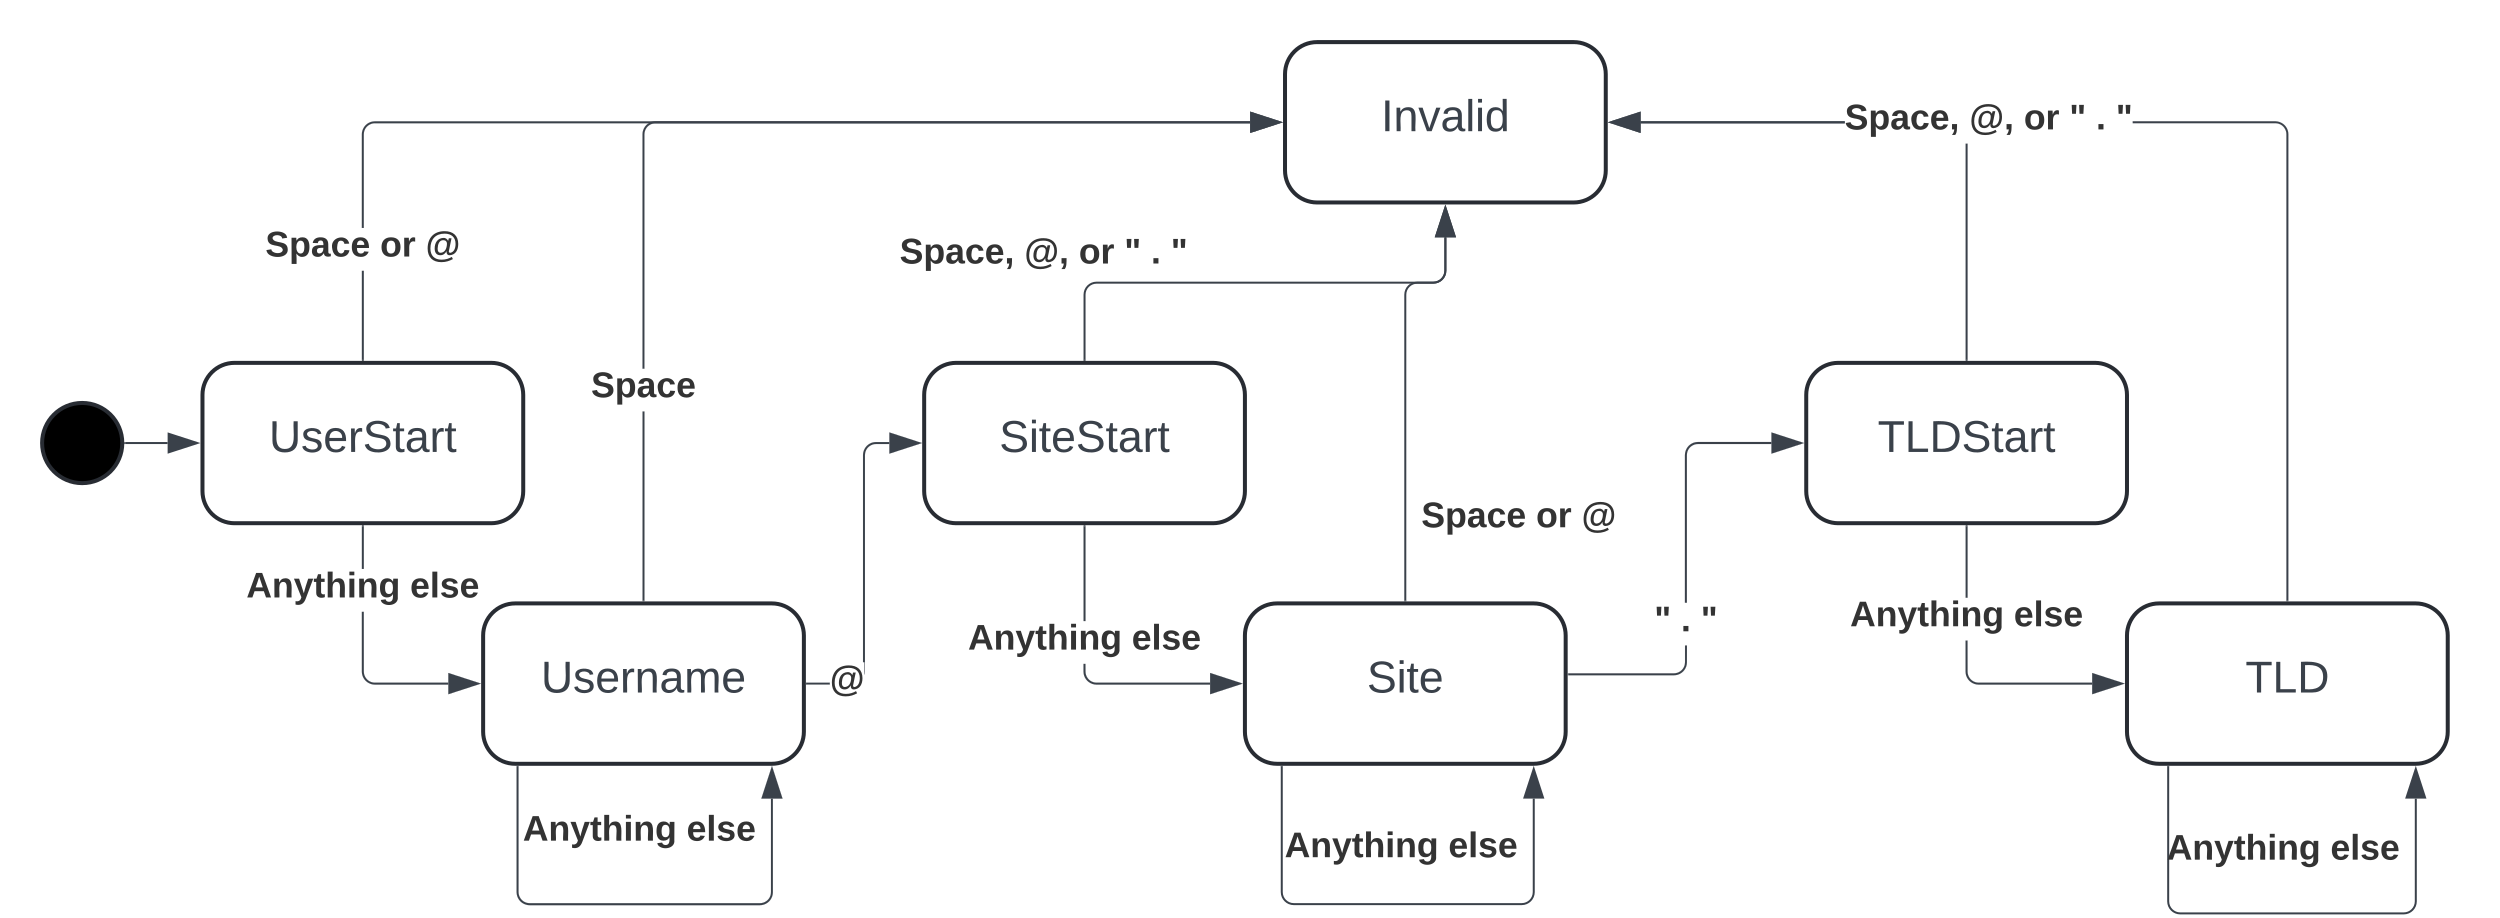
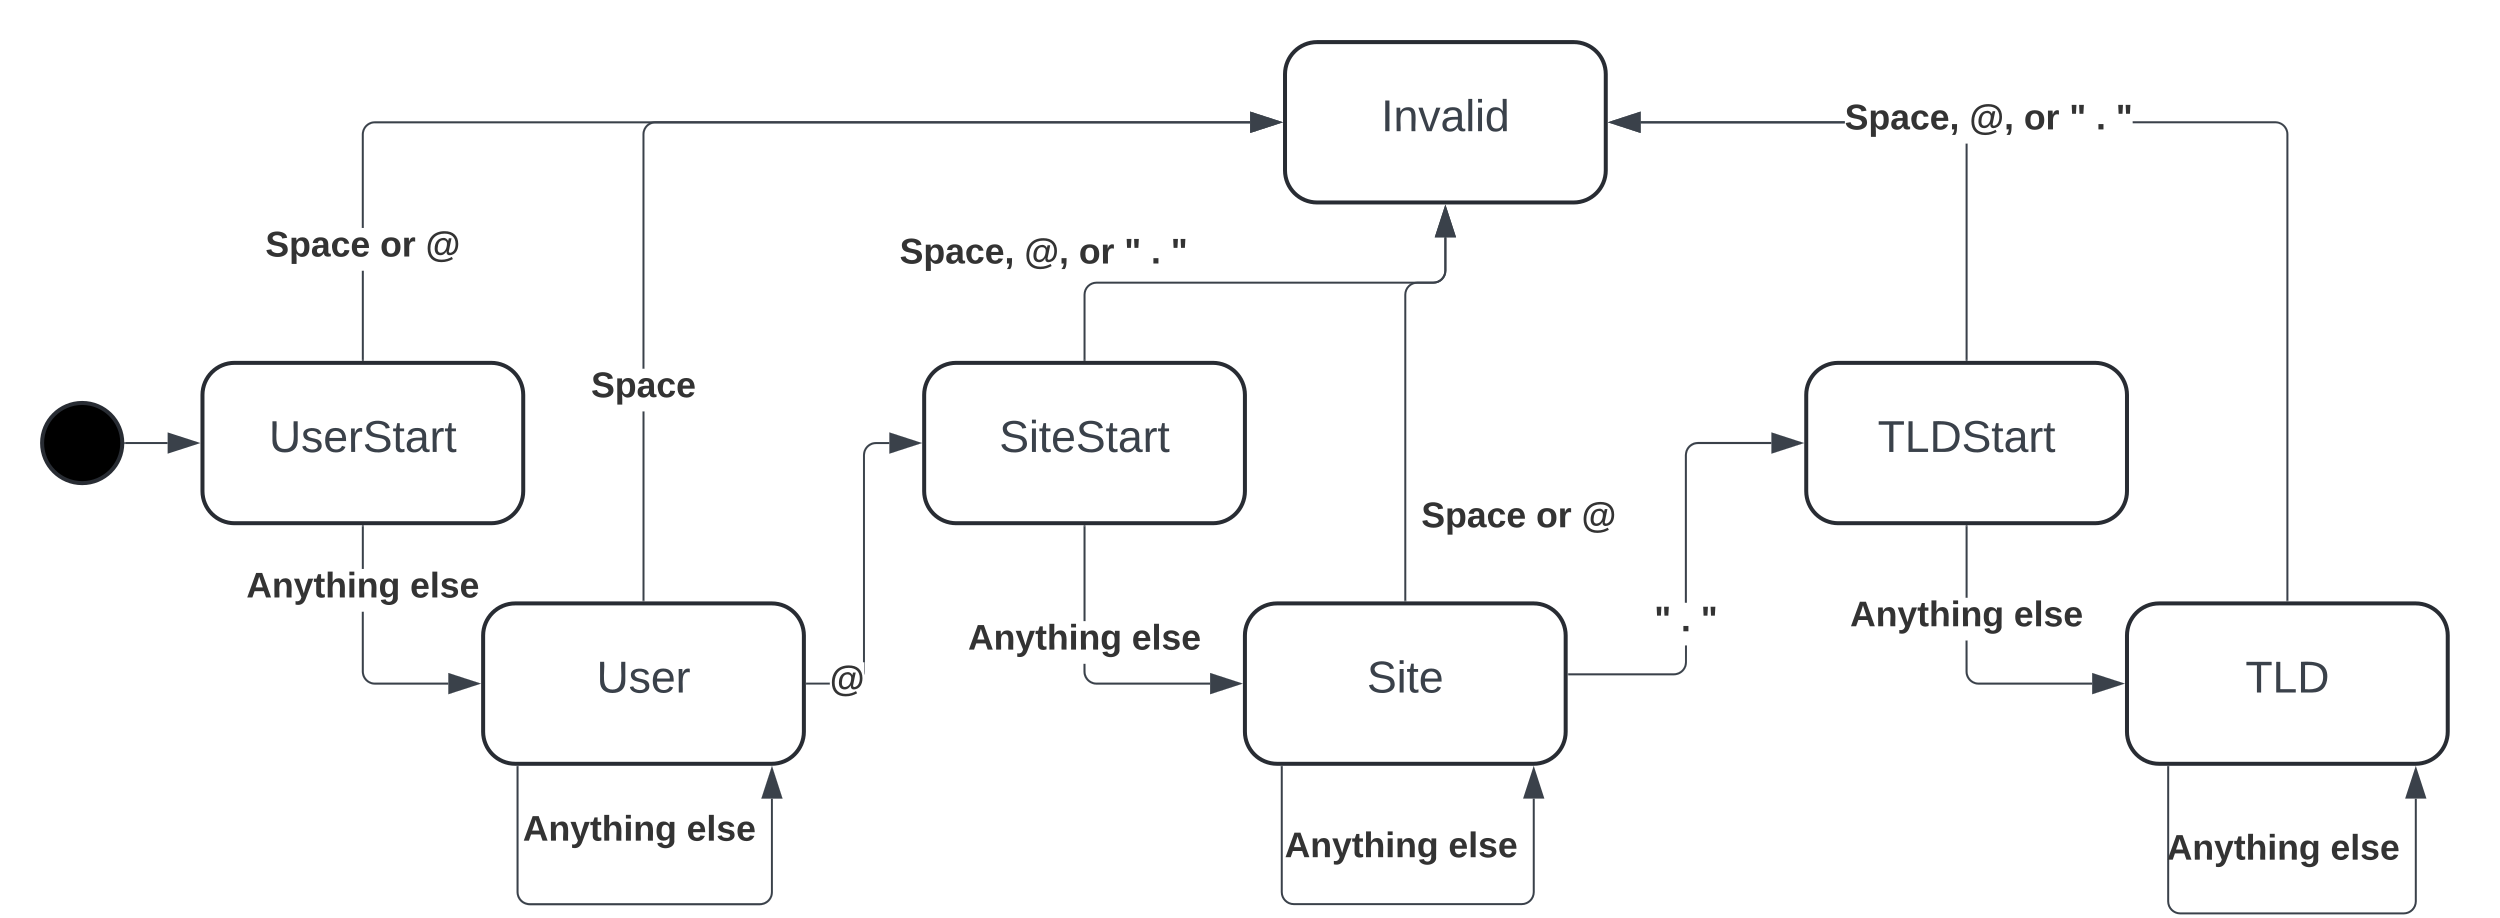
<svg xmlns="http://www.w3.org/2000/svg" xmlns:ns1="lucid" xmlns:xlink="http://www.w3.org/1999/xlink" width="1247.07" height="457.64">
  <g transform="translate(121 -299)" ns1:page-tab-id="vTy1JPFnXTtO">
    <path d="M-500 0h2000v1000H-500z" fill="#fff" />
    <path d="M-60 520c0 11.05-8.95 20-20 20s-20-8.95-20-20 8.95-20 20-20 20 8.95 20 20z" stroke="#282c33" stroke-width="2" />
    <path d="M-58.5 520h21.12" stroke="#3a414a" fill="none" />
    <path d="M-58.5 520.48h-.55l.05-.44-.02-.5h.53z" stroke="#3a414a" stroke-width=".05" fill="#3a414a" />
    <path d="M-22.62 520l-14.26 4.63v-9.26z" stroke="#3a414a" fill="#3a414a" />
    <path d="M136 600c-8.84 0-16 7.16-16 16v48c0 8.84 7.16 16 16 16h128c8.84 0 16-7.16 16-16v-48c0-8.84-7.16-16-16-16z" stroke="#282c33" stroke-width="2" fill="#fff" />
-     <use xlink:href="#a" transform="matrix(1,0,0,1,128,608) translate(20.85802 36.44444)" />
+     <use xlink:href="#a" transform="matrix(1,0,0,1,128,608) translate(48.60494 36.44444)" />
    <path d="M137.66 743.98l.07.88.2.85.34.8.45.75.56.66.66.57.74.45.8.33.84.2.9.07h114.83l.88-.06.84-.2.8-.34.74-.45.67-.56.56-.65.46-.74.32-.8.2-.84.07-.88v-46.6h.94v46.64l-.08 1-.23.98-.4.94-.52.87-.66.78-.77.66-.87.53-.93.4-1 .23-1 .08h-114.9l-1-.08-.98-.24-.95-.4-.87-.52-.77-.66-.65-.77-.53-.86-.4-.94-.23-1-.1-.98V681.5h.96z" stroke="#3a414a" stroke-width=".05" fill="#3a414a" />
    <path d="M137.66 681.5h-.95v-.5h.96z" fill="#3a414a" />
    <path stroke="#3a414a" stroke-width=".05" fill="#3a414a" />
    <path d="M268.7 696.88h-9.27l4.63-14.26z" fill="#3a414a" />
    <path d="M269.35 697.36h-10.57l5.3-16.28zm-9.27-.95h7.97l-4-12.25z" stroke="#3a414a" stroke-width=".05" fill="#3a414a" />
    <use xlink:href="#b" transform="matrix(1,0,0,1,139.8183,704.1325) translate(0 14.22222)" />
    <use xlink:href="#c" transform="matrix(1,0,0,1,139.8183,704.1325) translate(81.67901 14.22222)" />
    <path d="M292.92 640.48H281.5v-.96h11.42zm29.7-120h-6.6l-.88.06-.85.2-.8.34-.75.45-.66.56-.57.65-.45.74-.33.8-.2.84-.07.88v108l-.08 1-.14.58v-6.27h-.74V525.98l.08-1 .24-.98.4-.94.52-.87.66-.78.77-.66.86-.53.94-.4 1-.23.98-.08h6.64z" stroke="#3a414a" stroke-width=".05" fill="#3a414a" />
    <path d="M281.5 640.48h-.5v-.96h.5z" fill="#3a414a" />
    <path stroke="#3a414a" stroke-width=".05" fill="#3a414a" />
    <path d="M337.38 520l-14.26 4.63v-9.26z" fill="#3a414a" />
    <path d="M338.92 520l-16.28 5.3v-10.6zm-15.33 3.98l12.25-3.98-12.26-3.98z" stroke="#3a414a" stroke-width=".05" fill="#3a414a" />
    <use xlink:href="#d" transform="matrix(1,0,0,1,292.9234,629.3333) translate(0 14.22222)" />
    <path d="M200.47 598.5h-.94v-94.26h.94zm302.15-238.02h-296.6l-.88.06-.85.2-.8.34-.75.45-.66.56-.57.65-.45.74-.33.8-.2.84-.08.88v116.9h-.94V365.97l.07-1 .24-.98.4-.94.52-.87.66-.78.77-.66.86-.53.94-.4 1-.23.98-.08h296.64z" stroke="#3a414a" stroke-width=".05" fill="#3a414a" />
    <path d="M200.47 599h-.94v-.5h.94z" fill="#3a414a" />
    <path stroke="#3a414a" stroke-width=".05" fill="#3a414a" />
    <path d="M517.38 360l-14.26 4.63v-9.26z" fill="#3a414a" />
    <path d="M518.92 360l-16.28 5.3v-10.6zm-15.33 3.98l12.25-3.98-12.26-3.98z" stroke="#3a414a" stroke-width=".05" fill="#3a414a" />
    <use xlink:href="#e" transform="matrix(1,0,0,1,173.8519,482.911) translate(0 14.22222)" />
    <path d="M536 320c-8.84 0-16 7.16-16 16v48c0 8.84 7.16 16 16 16h128c8.84 0 16-7.16 16-16v-48c0-8.84-7.16-16-16-16z" stroke="#282c33" stroke-width="2" fill="#fff" />
    <use xlink:href="#f" transform="matrix(1,0,0,1,528,328) translate(39.96296 36.44444)" />
    <path d="M-4 480c-8.84 0-16 7.16-16 16v48c0 8.84 7.16 16 16 16h128c8.84 0 16-7.16 16-16v-48c0-8.84-7.16-16-16-16z" stroke="#282c33" stroke-width="2" fill="#fff" />
    <use xlink:href="#g" transform="matrix(1,0,0,1,-12,488) translate(25.17901 36.44444)" />
    <path d="M60.48 633.98l.06.88.2.85.34.8.45.75.56.66.65.57.74.45.8.33.84.2.88.07h36.6v.96H65.98l-1-.08-.98-.24-.94-.4-.87-.52-.78-.66-.66-.77-.53-.86-.4-.94-.23-1-.08-.98v-29.88h.95zm0-51.17h-.95v-21.3h.95z" stroke="#3a414a" stroke-width=".05" fill="#3a414a" />
    <path d="M60.48 561.5h-.95v-.5h.95z" fill="#3a414a" />
    <path stroke="#3a414a" stroke-width=".05" fill="#3a414a" />
    <path d="M117.38 640l-14.26 4.63v-9.26z" fill="#3a414a" />
    <path d="M118.92 640l-16.28 5.3v-10.6zm-15.33 3.98l12.25-3.98-12.26-3.98z" stroke="#3a414a" stroke-width=".05" fill="#3a414a" />
    <use xlink:href="#b" transform="matrix(1,0,0,1,1.876543,582.8108) translate(0 14.22222)" />
    <use xlink:href="#c" transform="matrix(1,0,0,1,1.876543,582.8108) translate(81.67901 14.22222)" />
    <path d="M60.48 478.5h-.95v-44.43h.95zM502.6 360.48H66.02l-.88.06-.85.2-.8.34-.75.45-.66.56-.57.65-.45.74-.33.8-.2.84-.07.88v46.7h-.95V366l.07-1 .24-.98.4-.94.52-.87.66-.78.77-.66.86-.53.94-.4 1-.23.98-.08h436.64z" stroke="#3a414a" stroke-width=".05" fill="#3a414a" />
    <path d="M60.48 479h-.95v-.5h.95z" fill="#3a414a" />
    <path stroke="#3a414a" stroke-width=".05" fill="#3a414a" />
    <path d="M517.38 360l-14.26 4.63v-9.26z" fill="#3a414a" />
    <path d="M518.92 360l-16.28 5.3v-10.6zm-15.33 3.98l12.25-3.98-12.26-3.98z" stroke="#3a414a" stroke-width=".05" fill="#3a414a" />
    <use xlink:href="#h" transform="matrix(1,0,0,1,11.38272,412.733) translate(0 14.22222)" />
    <use xlink:href="#i" transform="matrix(1,0,0,1,11.38272,412.733) translate(57.23457 14.22222)" />
    <use xlink:href="#j" transform="matrix(1,0,0,1,11.38272,412.733) translate(79.90123 14.22222)" />
    <path d="M516 600c-8.84 0-16 7.16-16 16v48c0 8.84 7.16 16 16 16h128c8.84 0 16-7.16 16-16v-48c0-8.84-7.16-16-16-16z" stroke="#282c33" stroke-width="2" fill="#fff" />
    <use xlink:href="#k" transform="matrix(1,0,0,1,508,608) translate(52.89506 36.44444)" />
    <path d="M518.38 681.5V744a6 6 0 0 0 6 6h113.7a6 6 0 0 0 6-6v-46.62" stroke="#3a414a" fill="none" />
    <path d="M518.86 681.5h-.96v-.5h.96z" stroke="#3a414a" stroke-width=".05" fill="#3a414a" />
    <path d="M644.07 682.62l4.63 14.26h-9.27z" stroke="#3a414a" fill="#3a414a" />
    <use xlink:href="#b" transform="matrix(1,0,0,1,519.8183,712.3881) translate(0 14.22222)" />
    <use xlink:href="#c" transform="matrix(1,0,0,1,519.8183,712.3881) translate(81.67901 14.22222)" />
    <path d="M720.48 629.38l-.08 1-.24 1-.4.92-.52.87-.66.77-.77.66-.86.53-.94.4-1 .23-.98.08H661.5v-.95h52.48l.88-.08.85-.2.8-.33.75-.47.66-.56.57-.66.45-.73.33-.8.2-.84.07-.88v-8.33h.96zm42.14-108.9h-36.6l-.88.06-.85.2-.8.34-.75.45-.66.56-.57.65-.45.74-.33.8-.2.84-.07.88v73.67h-.96v-73.72l.08-1 .24-.98.4-.94.52-.87.66-.78.77-.66.86-.53.94-.4 1-.23.98-.08h36.64z" stroke="#3a414a" stroke-width=".05" fill="#3a414a" />
    <path d="M661.5 635.84h-.5v-.95h.5z" fill="#3a414a" />
    <path stroke="#3a414a" stroke-width=".05" fill="#3a414a" />
    <path d="M777.38 520l-14.26 4.63v-9.26z" fill="#3a414a" />
    <path d="M778.92 520l-16.28 5.3v-10.6zm-15.33 3.98l12.25-3.98-12.26-3.98z" stroke="#3a414a" stroke-width=".05" fill="#3a414a" />
    <use xlink:href="#l" transform="matrix(1,0,0,1,704.1975,599.6856) translate(0 14.22222)" />
    <use xlink:href="#m" transform="matrix(1,0,0,1,704.1975,599.6856) translate(13.33333 14.22222)" />
    <use xlink:href="#n" transform="matrix(1,0,0,1,704.1975,599.6856) translate(23.20988 14.22222)" />
    <path d="M956 600c-8.84 0-16 7.16-16 16v48c0 8.84 7.16 16 16 16h128c8.84 0 16-7.16 16-16v-48c0-8.84-7.16-16-16-16z" stroke="#282c33" stroke-width="2" fill="#fff" />
    <use xlink:href="#o" transform="matrix(1,0,0,1,948,608) translate(51.07407 36.44444)" />
    <path d="M580 598.5V446a6 6 0 0 1 6-6h8a6 6 0 0 0 6-6v-16.62" stroke="#3a414a" fill="none" />
    <path d="M580.48 599h-.96v-.5h.96z" stroke="#3a414a" stroke-width=".05" fill="#3a414a" />
    <path d="M600 402.62l4.63 14.26h-9.26z" stroke="#3a414a" fill="#3a414a" />
    <use xlink:href="#h" transform="matrix(1,0,0,1,588,547.7947) translate(0 14.22222)" />
    <use xlink:href="#i" transform="matrix(1,0,0,1,588,547.7947) translate(57.23457 14.22222)" />
    <use xlink:href="#j" transform="matrix(1,0,0,1,588,547.7947) translate(79.90123 14.22222)" />
    <path d="M960.55 681.5v67.13a6 6 0 0 0 6 6h111.52a6 6 0 0 0 6-6V697.4" stroke="#3a414a" fill="none" />
    <path d="M961.03 681.5h-.95v-.5h.95z" stroke="#3a414a" stroke-width=".05" fill="#3a414a" />
    <path d="M1084.07 682.62l4.63 14.26h-9.27z" stroke="#3a414a" fill="#3a414a" />
    <use xlink:href="#b" transform="matrix(1,0,0,1,959.8183,713.5961) translate(0 14.22222)" />
    <use xlink:href="#c" transform="matrix(1,0,0,1,959.8183,713.5961) translate(81.67901 14.22222)" />
    <path d="M1015 359.6l1 .24.94.4.87.52.78.66.66.77.53.86.4.94.23 1 .08.98V598.5h-.96V366.02l-.06-.88-.2-.85-.34-.8-.45-.75-.56-.66-.65-.57-.74-.45-.8-.33-.84-.2-.88-.07h-71.14v-.96h71.18zm-317.62.88v-.96h101.8v.96z" stroke="#3a414a" stroke-width=".05" fill="#3a414a" />
    <path d="M1020.48 599h-.96v-.5h.96z" fill="#3a414a" />
    <path stroke="#3a414a" stroke-width=".05" fill="#3a414a" />
    <path d="M696.88 364.63L682.62 360l14.26-4.63z" fill="#3a414a" />
    <path d="M697.36 365.3l-16.28-5.3 16.28-5.3zm-13.2-5.3l12.25 3.98v-7.96z" stroke="#3a414a" stroke-width=".05" fill="#3a414a" />
    <use xlink:href="#p" transform="matrix(1,0,0,1,799.1866,349.3333) translate(0 14.22222)" />
    <use xlink:href="#q" transform="matrix(1,0,0,1,799.1866,349.3333) translate(62.17284 14.22222)" />
    <use xlink:href="#r" transform="matrix(1,0,0,1,799.1866,349.3333) translate(89.38272 14.22222)" />
    <use xlink:href="#s" transform="matrix(1,0,0,1,799.1866,349.3333) translate(112.0494 14.22222)" />
    <use xlink:href="#t" transform="matrix(1,0,0,1,799.1866,349.3333) translate(125.3827 14.22222)" />
    <use xlink:href="#n" transform="matrix(1,0,0,1,799.1866,349.3333) translate(135.2593 14.22222)" />
    <path d="M356 480c-8.84 0-16 7.16-16 16v48c0 8.84 7.16 16 16 16h128c8.84 0 16-7.16 16-16v-48c0-8.84-7.16-16-16-16z" stroke="#282c33" stroke-width="2" fill="#fff" />
    <use xlink:href="#u" transform="matrix(1,0,0,1,348,488) translate(29.46914 36.44444)" />
    <path d="M420.48 633.98l.06.88.2.85.34.8.45.75.56.66.65.57.74.45.8.33.84.2.88.07h56.6v.96h-56.64l-1-.08-.98-.24-.94-.4-.87-.52-.78-.66-.66-.77-.53-.86-.4-.94-.23-1-.08-.98v-3.87h.96zm0-25.16h-.96V561.5h.96z" stroke="#3a414a" stroke-width=".05" fill="#3a414a" />
    <path d="M420.48 561.5h-.96v-.5h.96z" fill="#3a414a" />
    <path stroke="#3a414a" stroke-width=".05" fill="#3a414a" />
    <path d="M497.38 640l-14.26 4.63v-9.26z" fill="#3a414a" />
    <path d="M498.92 640l-16.28 5.3v-10.6zm-15.33 3.98l12.25-3.98-12.26-3.98z" stroke="#3a414a" stroke-width=".05" fill="#3a414a" />
    <use xlink:href="#b" transform="matrix(1,0,0,1,361.8765,608.8201) translate(0 14.22222)" />
    <use xlink:href="#c" transform="matrix(1,0,0,1,361.8765,608.8201) translate(81.67901 14.22222)" />
    <path d="M420 478.5V446a6 6 0 0 1 6-6h168a6 6 0 0 0 6-6v-16.62" stroke="#3a414a" fill="none" />
    <path d="M420.48 479h-.96v-.5h.96z" stroke="#3a414a" stroke-width=".05" fill="#3a414a" />
    <path d="M600 402.62l4.63 14.26h-9.26z" stroke="#3a414a" fill="#3a414a" />
    <g>
      <use xlink:href="#p" transform="matrix(1,0,0,1,327.7791,416.2187) translate(0 14.22222)" />
      <use xlink:href="#q" transform="matrix(1,0,0,1,327.7791,416.2187) translate(62.17284 14.22222)" />
      <use xlink:href="#r" transform="matrix(1,0,0,1,327.7791,416.2187) translate(89.38272 14.22222)" />
      <use xlink:href="#s" transform="matrix(1,0,0,1,327.7791,416.2187) translate(112.0494 14.22222)" />
      <use xlink:href="#t" transform="matrix(1,0,0,1,327.7791,416.2187) translate(125.3827 14.22222)" />
      <use xlink:href="#n" transform="matrix(1,0,0,1,327.7791,416.2187) translate(135.2593 14.22222)" />
    </g>
    <path d="M796 480c-8.84 0-16 7.16-16 16v48c0 8.84 7.16 16 16 16h128c8.84 0 16-7.16 16-16v-48c0-8.84-7.16-16-16-16z" stroke="#282c33" stroke-width="2" fill="#fff" />
    <g>
      <use xlink:href="#v" transform="matrix(1,0,0,1,788,488) translate(27.64815 36.44444)" />
    </g>
    <path d="M860.48 633.98l.06.88.2.85.34.8.45.75.56.66.65.57.74.45.8.33.84.2.88.07h56.6v.96h-56.64l-1-.08-.98-.24-.94-.4-.87-.52-.78-.66-.66-.77-.53-.86-.4-.94-.23-1-.08-.98v-15.5h.96zm0-36.8h-.96V561.5h.96z" stroke="#3a414a" stroke-width=".05" fill="#3a414a" />
    <path d="M860.48 561.5h-.96v-.5h.96z" fill="#3a414a" />
    <path stroke="#3a414a" stroke-width=".05" fill="#3a414a" />
    <path d="M937.38 640l-14.26 4.63v-9.26z" fill="#3a414a" />
    <path d="M938.92 640l-16.28 5.3v-10.6zm-15.33 3.98l12.25-3.98-12.26-3.98z" stroke="#3a414a" stroke-width=".05" fill="#3a414a" />
    <g>
      <use xlink:href="#b" transform="matrix(1,0,0,1,801.8765,597.1764) translate(0 14.22222)" />
      <use xlink:href="#c" transform="matrix(1,0,0,1,801.8765,597.1764) translate(81.67901 14.22222)" />
    </g>
    <path d="M860.48 478.5h-.96V370.67h.96zm-163.1-118.02v-.96h101.8v.96z" stroke="#3a414a" stroke-width=".05" fill="#3a414a" />
    <path d="M860.48 479h-.96v-.5h.96z" fill="#3a414a" />
    <path stroke="#3a414a" stroke-width=".05" fill="#3a414a" />
    <path d="M696.88 364.63L682.62 360l14.26-4.63z" fill="#3a414a" />
    <path d="M697.36 365.3l-16.28-5.3 16.28-5.3zm-13.2-5.3l12.25 3.98v-7.96z" stroke="#3a414a" stroke-width=".05" fill="#3a414a" />
    <defs>
      <path fill="#3a414a" d="M232-93c-1 65-40 97-104 97C67 4 28-28 28-90v-158h33c8 89-33 224 67 224 102 0 64-133 71-224h33v155" id="w" />
      <path fill="#3a414a" d="M135-143c-3-34-86-38-87 0 15 53 115 12 119 90S17 21 10-45l28-5c4 36 97 45 98 0-10-56-113-15-118-90-4-57 82-63 122-42 12 7 21 19 24 35" id="x" />
      <path fill="#3a414a" d="M100-194c63 0 86 42 84 106H49c0 40 14 67 53 68 26 1 43-12 49-29l28 8c-11 28-37 45-77 45C44 4 14-33 15-96c1-61 26-98 85-98zm52 81c6-60-76-77-97-28-3 7-6 17-6 28h103" id="y" />
      <path fill="#3a414a" d="M114-163C36-179 61-72 57 0H25l-1-190h30c1 12-1 29 2 39 6-27 23-49 58-41v29" id="z" />
-       <path fill="#3a414a" d="M117-194c89-4 53 116 60 194h-32v-121c0-31-8-49-39-48C34-167 62-67 57 0H25l-1-190h30c1 10-1 24 2 32 11-22 29-35 61-36" id="A" />
-       <path fill="#3a414a" d="M141-36C126-15 110 5 73 4 37 3 15-17 15-53c-1-64 63-63 125-63 3-35-9-54-41-54-24 1-41 7-42 31l-33-3c5-37 33-52 76-52 45 0 72 20 72 64v82c-1 20 7 32 28 27v20c-31 9-61-2-59-35zM48-53c0 20 12 33 32 33 41-3 63-29 60-74-43 2-92-5-92 41" id="B" />
-       <path fill="#3a414a" d="M210-169c-67 3-38 105-44 169h-31v-121c0-29-5-50-35-48C34-165 62-65 56 0H25l-1-190h30c1 10-1 24 2 32 10-44 99-50 107 0 11-21 27-35 58-36 85-2 47 119 55 194h-31v-121c0-29-5-49-35-48" id="C" />
      <g id="a">
        <use transform="matrix(0.0617284,0,0,0.0617284,0,0)" xlink:href="#w" />
        <use transform="matrix(0.0617284,0,0,0.0617284,15.98765,0)" xlink:href="#x" />
        <use transform="matrix(0.0617284,0,0,0.0617284,27.09877,0)" xlink:href="#y" />
        <use transform="matrix(0.0617284,0,0,0.0617284,39.44444,0)" xlink:href="#z" />
-         <use transform="matrix(0.0617284,0,0,0.0617284,46.79012,0)" xlink:href="#A" />
-         <use transform="matrix(0.0617284,0,0,0.0617284,59.1358,0)" xlink:href="#B" />
-         <use transform="matrix(0.0617284,0,0,0.0617284,71.48148,0)" xlink:href="#C" />
-         <use transform="matrix(0.0617284,0,0,0.0617284,89.93827,0)" xlink:href="#y" />
-       </g>
-       <path fill="#333" d="M199 0l-22-63H83L61 0H9l90-248h61L250 0h-51zm-33-102l-36-108c-10 38-24 72-36 108h72" id="D" />
-       <path fill="#333" d="M135-194c87-1 58 113 63 194h-50c-7-57 23-157-34-157-59 0-34 97-39 157H25l-1-190h47c2 12-1 28 3 38 12-26 28-41 61-42" id="E" />
-       <path fill="#333" d="M123 10C108 53 80 86 19 72V37c35 8 53-11 59-39L3-190h52l48 148c12-52 28-100 44-148h51" id="F" />
-       <path fill="#333" d="M115-3C79 11 28 4 28-45v-112H4v-33h27l15-45h31v45h36v33H77v99c-1 23 16 31 38 25v30" id="G" />
-       <path fill="#333" d="M114-157C55-157 80-60 75 0H25v-261h50l-1 109c12-26 28-41 61-42 86-1 58 113 63 194h-50c-7-57 23-157-34-157" id="H" />
-       <path fill="#333" d="M25-224v-37h50v37H25zM25 0v-190h50V0H25" id="I" />
-       <path fill="#333" d="M195-6C206 82 75 100 31 46c-4-6-6-13-8-21l49-6c3 16 16 24 34 25 40 0 42-37 40-79-11 22-30 35-61 35-53 0-70-43-70-97 0-56 18-96 73-97 30 0 46 14 59 34l2-30h47zm-90-29c32 0 41-27 41-63 0-35-9-62-40-62-32 0-39 29-40 63 0 36 9 62 39 62" id="J" />
+       </g>
+       <path fill="#333" d="M199 0l-22-63H83L61 0H9l90-248h61L250 0h-51zm-33-102l-36-108c-10 38-24 72-36 108h72" id="A" />
+       <path fill="#333" d="M135-194c87-1 58 113 63 194h-50c-7-57 23-157-34-157-59 0-34 97-39 157H25l-1-190h47c2 12-1 28 3 38 12-26 28-41 61-42" id="B" />
+       <path fill="#333" d="M123 10C108 53 80 86 19 72V37c35 8 53-11 59-39L3-190h52l48 148c12-52 28-100 44-148h51" id="C" />
+       <path fill="#333" d="M115-3C79 11 28 4 28-45v-112H4v-33h27l15-45h31v45h36v33H77v99c-1 23 16 31 38 25v30" id="D" />
+       <path fill="#333" d="M114-157C55-157 80-60 75 0H25v-261h50l-1 109c12-26 28-41 61-42 86-1 58 113 63 194h-50c-7-57 23-157-34-157" id="E" />
+       <path fill="#333" d="M25-224v-37h50v37H25zM25 0v-190h50V0H25" id="F" />
+       <path fill="#333" d="M195-6C206 82 75 100 31 46c-4-6-6-13-8-21l49-6c3 16 16 24 34 25 40 0 42-37 40-79-11 22-30 35-61 35-53 0-70-43-70-97 0-56 18-96 73-97 30 0 46 14 59 34l2-30h47zm-90-29c32 0 41-27 41-63 0-35-9-62-40-62-32 0-39 29-40 63 0 36 9 62 39 62" id="G" />
      <g id="b">
-         <use transform="matrix(0.04938272,0,0,0.04938272,0,0)" xlink:href="#D" />
-         <use transform="matrix(0.04938272,0,0,0.04938272,12.79012,0)" xlink:href="#E" />
-         <use transform="matrix(0.04938272,0,0,0.04938272,23.60494,0)" xlink:href="#F" />
-         <use transform="matrix(0.04938272,0,0,0.04938272,33.48148,0)" xlink:href="#G" />
-         <use transform="matrix(0.04938272,0,0,0.04938272,39.35802,0)" xlink:href="#H" />
-         <use transform="matrix(0.04938272,0,0,0.04938272,50.17284,0)" xlink:href="#I" />
-         <use transform="matrix(0.04938272,0,0,0.04938272,55.11111,0)" xlink:href="#E" />
-         <use transform="matrix(0.04938272,0,0,0.04938272,65.92593,0)" xlink:href="#J" />
-       </g>
-       <path fill="#333" d="M185-48c-13 30-37 53-82 52C43 2 14-33 14-96s30-98 90-98c62 0 83 45 84 108H66c0 31 8 55 39 56 18 0 30-7 34-22zm-45-69c5-46-57-63-70-21-2 6-4 13-4 21h74" id="K" />
-       <path fill="#333" d="M25 0v-261h50V0H25" id="L" />
-       <path fill="#333" d="M137-138c1-29-70-34-71-4 15 46 118 7 119 86 1 83-164 76-172 9l43-7c4 19 20 25 44 25 33 8 57-30 24-41C81-84 22-81 20-136c-2-80 154-74 161-7" id="M" />
+         <use transform="matrix(0.04938272,0,0,0.04938272,0,0)" xlink:href="#A" />
+         <use transform="matrix(0.04938272,0,0,0.04938272,12.79012,0)" xlink:href="#B" />
+         <use transform="matrix(0.04938272,0,0,0.04938272,23.60494,0)" xlink:href="#C" />
+         <use transform="matrix(0.04938272,0,0,0.04938272,33.48148,0)" xlink:href="#D" />
+         <use transform="matrix(0.04938272,0,0,0.04938272,39.35802,0)" xlink:href="#E" />
+         <use transform="matrix(0.04938272,0,0,0.04938272,50.17284,0)" xlink:href="#F" />
+         <use transform="matrix(0.04938272,0,0,0.04938272,55.11111,0)" xlink:href="#B" />
+         <use transform="matrix(0.04938272,0,0,0.04938272,65.92593,0)" xlink:href="#G" />
+       </g>
+       <path fill="#333" d="M185-48c-13 30-37 53-82 52C43 2 14-33 14-96s30-98 90-98c62 0 83 45 84 108H66c0 31 8 55 39 56 18 0 30-7 34-22zm-45-69c5-46-57-63-70-21-2 6-4 13-4 21h74" id="H" />
+       <path fill="#333" d="M25 0v-261h50V0H25" id="I" />
+       <path fill="#333" d="M137-138c1-29-70-34-71-4 15 46 118 7 119 86 1 83-164 76-172 9l43-7c4 19 20 25 44 25 33 8 57-30 24-41C81-84 22-81 20-136c-2-80 154-74 161-7" id="J" />
      <g id="c">
-         <use transform="matrix(0.04938272,0,0,0.04938272,0,0)" xlink:href="#K" />
-         <use transform="matrix(0.04938272,0,0,0.04938272,9.876543,0)" xlink:href="#L" />
-         <use transform="matrix(0.04938272,0,0,0.04938272,14.81481,0)" xlink:href="#M" />
-         <use transform="matrix(0.04938272,0,0,0.04938272,24.69136,0)" xlink:href="#K" />
-       </g>
-       <path fill="#333" d="M192-256c86 0 138 45 138 129 0 61-26 109-84 114-27 2-36-18-34-42-11 22-31 42-62 42-41 0-58-28-58-68 0-58 29-104 88-107 26-1 39 14 48 30l7-26h27L235-53c-1 11 6 15 14 16 38-7 54-45 54-90 0-68-42-104-111-104-92 0-143 58-143 150C49-9 89 32 162 32c43 0 75-12 103-28l11 22c-32 17-67 31-116 31C71 57 21 7 21-81c0-109 65-175 171-175zM156-38c42-5 58-44 60-89 1-24-14-38-37-38-41 0-55 40-57 84-1 25 9 46 34 43" id="N" />
-       <use transform="matrix(0.04938272,0,0,0.04938272,0,0)" xlink:href="#N" id="d" />
-       <path fill="#333" d="M169-182c-1-43-94-46-97-3 18 66 151 10 154 114 3 95-165 93-204 36-6-8-10-19-12-30l50-8c3 46 112 56 116 5-17-69-150-10-154-114-4-87 153-88 188-35 5 8 8 18 10 28" id="O" />
-       <path fill="#333" d="M135-194c53 0 70 44 70 98 0 56-19 98-73 100-31 1-45-17-59-34 3 33 2 69 2 105H25l-1-265h48c2 10 0 23 3 31 11-24 29-35 60-35zM114-30c33 0 39-31 40-66 0-38-9-64-40-64-56 0-55 130 0 130" id="P" />
-       <path fill="#333" d="M133-34C117-15 103 5 69 4 32 3 11-16 11-54c-1-60 55-63 116-61 1-26-3-47-28-47-18 1-26 9-28 27l-52-2c7-38 36-58 82-57s74 22 75 68l1 82c-1 14 12 18 25 15v27c-30 8-71 5-69-32zm-48 3c29 0 43-24 42-57-32 0-66-3-65 30 0 17 8 27 23 27" id="Q" />
-       <path fill="#333" d="M190-63c-7 42-38 67-86 67-59 0-84-38-90-98-12-110 154-137 174-36l-49 2c-2-19-15-32-35-32-30 0-35 28-38 64-6 74 65 87 74 30" id="R" />
+         <use transform="matrix(0.04938272,0,0,0.04938272,0,0)" xlink:href="#H" />
+         <use transform="matrix(0.04938272,0,0,0.04938272,9.876543,0)" xlink:href="#I" />
+         <use transform="matrix(0.04938272,0,0,0.04938272,14.81481,0)" xlink:href="#J" />
+         <use transform="matrix(0.04938272,0,0,0.04938272,24.69136,0)" xlink:href="#H" />
+       </g>
+       <path fill="#333" d="M192-256c86 0 138 45 138 129 0 61-26 109-84 114-27 2-36-18-34-42-11 22-31 42-62 42-41 0-58-28-58-68 0-58 29-104 88-107 26-1 39 14 48 30l7-26h27L235-53c-1 11 6 15 14 16 38-7 54-45 54-90 0-68-42-104-111-104-92 0-143 58-143 150C49-9 89 32 162 32c43 0 75-12 103-28l11 22c-32 17-67 31-116 31C71 57 21 7 21-81c0-109 65-175 171-175zM156-38c42-5 58-44 60-89 1-24-14-38-37-38-41 0-55 40-57 84-1 25 9 46 34 43" id="K" />
+       <use transform="matrix(0.04938272,0,0,0.04938272,0,0)" xlink:href="#K" id="d" />
+       <path fill="#333" d="M169-182c-1-43-94-46-97-3 18 66 151 10 154 114 3 95-165 93-204 36-6-8-10-19-12-30l50-8c3 46 112 56 116 5-17-69-150-10-154-114-4-87 153-88 188-35 5 8 8 18 10 28" id="L" />
+       <path fill="#333" d="M135-194c53 0 70 44 70 98 0 56-19 98-73 100-31 1-45-17-59-34 3 33 2 69 2 105H25l-1-265h48c2 10 0 23 3 31 11-24 29-35 60-35zM114-30c33 0 39-31 40-66 0-38-9-64-40-64-56 0-55 130 0 130" id="M" />
+       <path fill="#333" d="M133-34C117-15 103 5 69 4 32 3 11-16 11-54c-1-60 55-63 116-61 1-26-3-47-28-47-18 1-26 9-28 27l-52-2c7-38 36-58 82-57s74 22 75 68l1 82c-1 14 12 18 25 15v27c-30 8-71 5-69-32zm-48 3c29 0 43-24 42-57-32 0-66-3-65 30 0 17 8 27 23 27" id="N" />
+       <path fill="#333" d="M190-63c-7 42-38 67-86 67-59 0-84-38-90-98-12-110 154-137 174-36l-49 2c-2-19-15-32-35-32-30 0-35 28-38 64-6 74 65 87 74 30" id="O" />
      <g id="e">
-         <use transform="matrix(0.04938272,0,0,0.04938272,0,0)" xlink:href="#O" />
-         <use transform="matrix(0.04938272,0,0,0.04938272,11.85185,0)" xlink:href="#P" />
-         <use transform="matrix(0.04938272,0,0,0.04938272,22.66667,0)" xlink:href="#Q" />
-         <use transform="matrix(0.04938272,0,0,0.04938272,32.54321,0)" xlink:href="#R" />
-         <use transform="matrix(0.04938272,0,0,0.04938272,42.41975,0)" xlink:href="#K" />
-       </g>
-       <path fill="#3a414a" d="M33 0v-248h34V0H33" id="S" />
-       <path fill="#3a414a" d="M108 0H70L1-190h34L89-25l56-165h34" id="T" />
-       <path fill="#3a414a" d="M24 0v-261h32V0H24" id="U" />
-       <path fill="#3a414a" d="M24-231v-30h32v30H24zM24 0v-190h32V0H24" id="V" />
-       <path fill="#3a414a" d="M85-194c31 0 48 13 60 33l-1-100h32l1 261h-30c-2-10 0-23-3-31C134-8 116 4 85 4 32 4 16-35 15-94c0-66 23-100 70-100zm9 24c-40 0-46 34-46 75 0 40 6 74 45 74 42 0 51-32 51-76 0-42-9-74-50-73" id="W" />
+         <use transform="matrix(0.04938272,0,0,0.04938272,0,0)" xlink:href="#L" />
+         <use transform="matrix(0.04938272,0,0,0.04938272,11.85185,0)" xlink:href="#M" />
+         <use transform="matrix(0.04938272,0,0,0.04938272,22.66667,0)" xlink:href="#N" />
+         <use transform="matrix(0.04938272,0,0,0.04938272,32.54321,0)" xlink:href="#O" />
+         <use transform="matrix(0.04938272,0,0,0.04938272,42.41975,0)" xlink:href="#H" />
+       </g>
+       <path fill="#3a414a" d="M33 0v-248h34V0H33" id="P" />
+       <path fill="#3a414a" d="M117-194c89-4 53 116 60 194h-32v-121c0-31-8-49-39-48C34-167 62-67 57 0H25l-1-190h30c1 10-1 24 2 32 11-22 29-35 61-36" id="Q" />
+       <path fill="#3a414a" d="M108 0H70L1-190h34L89-25l56-165h34" id="R" />
+       <path fill="#3a414a" d="M141-36C126-15 110 5 73 4 37 3 15-17 15-53c-1-64 63-63 125-63 3-35-9-54-41-54-24 1-41 7-42 31l-33-3c5-37 33-52 76-52 45 0 72 20 72 64v82c-1 20 7 32 28 27v20c-31 9-61-2-59-35zM48-53c0 20 12 33 32 33 41-3 63-29 60-74-43 2-92-5-92 41" id="S" />
+       <path fill="#3a414a" d="M24 0v-261h32V0H24" id="T" />
+       <path fill="#3a414a" d="M24-231v-30h32v30H24zM24 0v-190h32V0H24" id="U" />
+       <path fill="#3a414a" d="M85-194c31 0 48 13 60 33l-1-100h32l1 261h-30c-2-10 0-23-3-31C134-8 116 4 85 4 32 4 16-35 15-94c0-66 23-100 70-100zm9 24c-40 0-46 34-46 75 0 40 6 74 45 74 42 0 51-32 51-76 0-42-9-74-50-73" id="V" />
      <g id="f">
-         <use transform="matrix(0.0617284,0,0,0.0617284,0,0)" xlink:href="#S" />
-         <use transform="matrix(0.0617284,0,0,0.0617284,6.17284,0)" xlink:href="#A" />
-         <use transform="matrix(0.0617284,0,0,0.0617284,18.51852,0)" xlink:href="#T" />
-         <use transform="matrix(0.0617284,0,0,0.0617284,29.62963,0)" xlink:href="#B" />
-         <use transform="matrix(0.0617284,0,0,0.0617284,41.97531,0)" xlink:href="#U" />
-         <use transform="matrix(0.0617284,0,0,0.0617284,46.85185,0)" xlink:href="#V" />
-         <use transform="matrix(0.0617284,0,0,0.0617284,51.7284,0)" xlink:href="#W" />
-       </g>
-       <path fill="#3a414a" d="M185-189c-5-48-123-54-124 2 14 75 158 14 163 119 3 78-121 87-175 55-17-10-28-26-33-46l33-7c5 56 141 63 141-1 0-78-155-14-162-118-5-82 145-84 179-34 5 7 8 16 11 25" id="X" />
-       <path fill="#3a414a" d="M59-47c-2 24 18 29 38 22v24C64 9 27 4 27-40v-127H5v-23h24l9-43h21v43h35v23H59v120" id="Y" />
+         <use transform="matrix(0.0617284,0,0,0.0617284,0,0)" xlink:href="#P" />
+         <use transform="matrix(0.0617284,0,0,0.0617284,6.17284,0)" xlink:href="#Q" />
+         <use transform="matrix(0.0617284,0,0,0.0617284,18.51852,0)" xlink:href="#R" />
+         <use transform="matrix(0.0617284,0,0,0.0617284,29.62963,0)" xlink:href="#S" />
+         <use transform="matrix(0.0617284,0,0,0.0617284,41.97531,0)" xlink:href="#T" />
+         <use transform="matrix(0.0617284,0,0,0.0617284,46.85185,0)" xlink:href="#U" />
+         <use transform="matrix(0.0617284,0,0,0.0617284,51.7284,0)" xlink:href="#V" />
+       </g>
+       <path fill="#3a414a" d="M185-189c-5-48-123-54-124 2 14 75 158 14 163 119 3 78-121 87-175 55-17-10-28-26-33-46l33-7c5 56 141 63 141-1 0-78-155-14-162-118-5-82 145-84 179-34 5 7 8 16 11 25" id="W" />
+       <path fill="#3a414a" d="M59-47c-2 24 18 29 38 22v24C64 9 27 4 27-40v-127H5v-23h24l9-43h21v43h35v23H59v120" id="X" />
      <g id="g">
        <use transform="matrix(0.0617284,0,0,0.0617284,0,0)" xlink:href="#w" />
        <use transform="matrix(0.0617284,0,0,0.0617284,15.98765,0)" xlink:href="#x" />
        <use transform="matrix(0.0617284,0,0,0.0617284,27.09877,0)" xlink:href="#y" />
        <use transform="matrix(0.0617284,0,0,0.0617284,39.44444,0)" xlink:href="#z" />
-         <use transform="matrix(0.0617284,0,0,0.0617284,46.79012,0)" xlink:href="#X" />
-         <use transform="matrix(0.0617284,0,0,0.0617284,61.60494,0)" xlink:href="#Y" />
-         <use transform="matrix(0.0617284,0,0,0.0617284,67.77778,0)" xlink:href="#B" />
+         <use transform="matrix(0.0617284,0,0,0.0617284,46.79012,0)" xlink:href="#W" />
+         <use transform="matrix(0.0617284,0,0,0.0617284,61.60494,0)" xlink:href="#X" />
+         <use transform="matrix(0.0617284,0,0,0.0617284,67.77778,0)" xlink:href="#S" />
        <use transform="matrix(0.0617284,0,0,0.0617284,80.12346,0)" xlink:href="#z" />
-         <use transform="matrix(0.0617284,0,0,0.0617284,87.46914,0)" xlink:href="#Y" />
+         <use transform="matrix(0.0617284,0,0,0.0617284,87.46914,0)" xlink:href="#X" />
      </g>
      <g id="h">
-         <use transform="matrix(0.04938272,0,0,0.04938272,0,0)" xlink:href="#O" />
-         <use transform="matrix(0.04938272,0,0,0.04938272,11.85185,0)" xlink:href="#P" />
-         <use transform="matrix(0.04938272,0,0,0.04938272,22.66667,0)" xlink:href="#Q" />
-         <use transform="matrix(0.04938272,0,0,0.04938272,32.54321,0)" xlink:href="#R" />
-         <use transform="matrix(0.04938272,0,0,0.04938272,42.41975,0)" xlink:href="#K" />
-       </g>
-       <path fill="#333" d="M110-194c64 0 96 36 96 99 0 64-35 99-97 99-61 0-95-36-95-99 0-62 34-99 96-99zm-1 164c35 0 45-28 45-65 0-40-10-65-43-65-34 0-45 26-45 65 0 36 10 65 43 65" id="Z" />
-       <path fill="#333" d="M135-150c-39-12-60 13-60 57V0H25l-1-190h47c2 13-1 29 3 40 6-28 27-53 61-41v41" id="aa" />
+         <use transform="matrix(0.04938272,0,0,0.04938272,0,0)" xlink:href="#L" />
+         <use transform="matrix(0.04938272,0,0,0.04938272,11.85185,0)" xlink:href="#M" />
+         <use transform="matrix(0.04938272,0,0,0.04938272,22.66667,0)" xlink:href="#N" />
+         <use transform="matrix(0.04938272,0,0,0.04938272,32.54321,0)" xlink:href="#O" />
+         <use transform="matrix(0.04938272,0,0,0.04938272,42.41975,0)" xlink:href="#H" />
+       </g>
+       <path fill="#333" d="M110-194c64 0 96 36 96 99 0 64-35 99-97 99-61 0-95-36-95-99 0-62 34-99 96-99zm-1 164c35 0 45-28 45-65 0-40-10-65-43-65-34 0-45 26-45 65 0 36 10 65 43 65" id="Y" />
+       <path fill="#333" d="M135-150c-39-12-60 13-60 57V0H25l-1-190h47c2 13-1 29 3 40 6-28 27-53 61-41v41" id="Z" />
      <g id="i">
-         <use transform="matrix(0.04938272,0,0,0.04938272,0,0)" xlink:href="#Z" />
-         <use transform="matrix(0.04938272,0,0,0.04938272,10.81481,0)" xlink:href="#aa" />
-       </g>
-       <use transform="matrix(0.04938272,0,0,0.04938272,0,0)" xlink:href="#N" id="j" />
+         <use transform="matrix(0.04938272,0,0,0.04938272,0,0)" xlink:href="#Y" />
+         <use transform="matrix(0.04938272,0,0,0.04938272,10.81481,0)" xlink:href="#Z" />
+       </g>
+       <use transform="matrix(0.04938272,0,0,0.04938272,0,0)" xlink:href="#K" id="j" />
      <g id="k">
-         <use transform="matrix(0.0617284,0,0,0.0617284,0,0)" xlink:href="#X" />
-         <use transform="matrix(0.0617284,0,0,0.0617284,14.81481,0)" xlink:href="#V" />
-         <use transform="matrix(0.0617284,0,0,0.0617284,19.69136,0)" xlink:href="#Y" />
+         <use transform="matrix(0.0617284,0,0,0.0617284,0,0)" xlink:href="#W" />
+         <use transform="matrix(0.0617284,0,0,0.0617284,14.81481,0)" xlink:href="#U" />
+         <use transform="matrix(0.0617284,0,0,0.0617284,19.69136,0)" xlink:href="#X" />
        <use transform="matrix(0.0617284,0,0,0.0617284,25.8642,0)" xlink:href="#y" />
      </g>
-       <path fill="#333" d="M142-158h-39l-4-90h48zm-75 0H28l-4-90h48" id="ab" />
-       <use transform="matrix(0.04938272,0,0,0.04938272,0,0)" xlink:href="#ab" id="l" />
-       <path fill="#333" d="M24 0v-54h51V0H24" id="ac" />
-       <use transform="matrix(0.04938272,0,0,0.04938272,0,0)" xlink:href="#ac" id="m" />
-       <use transform="matrix(0.04938272,0,0,0.04938272,0,0)" xlink:href="#ab" id="n" />
-       <path fill="#3a414a" d="M127-220V0H93v-220H8v-28h204v28h-85" id="ad" />
-       <path fill="#3a414a" d="M30 0v-248h33v221h125V0H30" id="ae" />
-       <path fill="#3a414a" d="M30-248c118-7 216 8 213 122C240-48 200 0 122 0H30v-248zM63-27c89 8 146-16 146-99s-60-101-146-95v194" id="af" />
+       <path fill="#333" d="M142-158h-39l-4-90h48zm-75 0H28l-4-90h48" id="aa" />
+       <use transform="matrix(0.04938272,0,0,0.04938272,0,0)" xlink:href="#aa" id="l" />
+       <path fill="#333" d="M24 0v-54h51V0H24" id="ab" />
+       <use transform="matrix(0.04938272,0,0,0.04938272,0,0)" xlink:href="#ab" id="m" />
+       <use transform="matrix(0.04938272,0,0,0.04938272,0,0)" xlink:href="#aa" id="n" />
+       <path fill="#3a414a" d="M127-220V0H93v-220H8v-28h204v28h-85" id="ac" />
+       <path fill="#3a414a" d="M30 0v-248h33v221h125V0H30" id="ad" />
+       <path fill="#3a414a" d="M30-248c118-7 216 8 213 122C240-48 200 0 122 0H30v-248zM63-27c89 8 146-16 146-99s-60-101-146-95v194" id="ae" />
      <g id="o">
-         <use transform="matrix(0.0617284,0,0,0.0617284,0,0)" xlink:href="#ad" />
-         <use transform="matrix(0.0617284,0,0,0.0617284,13.51852,0)" xlink:href="#ae" />
-         <use transform="matrix(0.0617284,0,0,0.0617284,25.8642,0)" xlink:href="#af" />
-       </g>
-       <path fill="#333" d="M76-54c-1 42 2 86-19 110H24C36 42 46 24 48 0H25v-54h51" id="ag" />
+         <use transform="matrix(0.0617284,0,0,0.0617284,0,0)" xlink:href="#ac" />
+         <use transform="matrix(0.0617284,0,0,0.0617284,13.51852,0)" xlink:href="#ad" />
+         <use transform="matrix(0.0617284,0,0,0.0617284,25.8642,0)" xlink:href="#ae" />
+       </g>
+       <path fill="#333" d="M76-54c-1 42 2 86-19 110H24C36 42 46 24 48 0H25v-54h51" id="af" />
      <g id="p">
-         <use transform="matrix(0.04938272,0,0,0.04938272,0,0)" xlink:href="#O" />
-         <use transform="matrix(0.04938272,0,0,0.04938272,11.85185,0)" xlink:href="#P" />
-         <use transform="matrix(0.04938272,0,0,0.04938272,22.66667,0)" xlink:href="#Q" />
-         <use transform="matrix(0.04938272,0,0,0.04938272,32.54321,0)" xlink:href="#R" />
-         <use transform="matrix(0.04938272,0,0,0.04938272,42.41975,0)" xlink:href="#K" />
-         <use transform="matrix(0.04938272,0,0,0.04938272,52.2963,0)" xlink:href="#ag" />
+         <use transform="matrix(0.04938272,0,0,0.04938272,0,0)" xlink:href="#L" />
+         <use transform="matrix(0.04938272,0,0,0.04938272,11.85185,0)" xlink:href="#M" />
+         <use transform="matrix(0.04938272,0,0,0.04938272,22.66667,0)" xlink:href="#N" />
+         <use transform="matrix(0.04938272,0,0,0.04938272,32.54321,0)" xlink:href="#O" />
+         <use transform="matrix(0.04938272,0,0,0.04938272,42.41975,0)" xlink:href="#H" />
+         <use transform="matrix(0.04938272,0,0,0.04938272,52.2963,0)" xlink:href="#af" />
      </g>
      <g id="q">
-         <use transform="matrix(0.04938272,0,0,0.04938272,0,0)" xlink:href="#N" />
-         <use transform="matrix(0.04938272,0,0,0.04938272,17.33333,0)" xlink:href="#ag" />
+         <use transform="matrix(0.04938272,0,0,0.04938272,0,0)" xlink:href="#K" />
+         <use transform="matrix(0.04938272,0,0,0.04938272,17.33333,0)" xlink:href="#af" />
      </g>
      <g id="r">
-         <use transform="matrix(0.04938272,0,0,0.04938272,0,0)" xlink:href="#Z" />
-         <use transform="matrix(0.04938272,0,0,0.04938272,10.81481,0)" xlink:href="#aa" />
-       </g>
-       <use transform="matrix(0.04938272,0,0,0.04938272,0,0)" xlink:href="#ab" id="s" />
-       <use transform="matrix(0.04938272,0,0,0.04938272,0,0)" xlink:href="#ac" id="t" />
+         <use transform="matrix(0.04938272,0,0,0.04938272,0,0)" xlink:href="#Y" />
+         <use transform="matrix(0.04938272,0,0,0.04938272,10.81481,0)" xlink:href="#Z" />
+       </g>
+       <use transform="matrix(0.04938272,0,0,0.04938272,0,0)" xlink:href="#aa" id="s" />
+       <use transform="matrix(0.04938272,0,0,0.04938272,0,0)" xlink:href="#ab" id="t" />
      <g id="u">
-         <use transform="matrix(0.0617284,0,0,0.0617284,0,0)" xlink:href="#X" />
-         <use transform="matrix(0.0617284,0,0,0.0617284,14.81481,0)" xlink:href="#V" />
-         <use transform="matrix(0.0617284,0,0,0.0617284,19.69136,0)" xlink:href="#Y" />
+         <use transform="matrix(0.0617284,0,0,0.0617284,0,0)" xlink:href="#W" />
+         <use transform="matrix(0.0617284,0,0,0.0617284,14.81481,0)" xlink:href="#U" />
+         <use transform="matrix(0.0617284,0,0,0.0617284,19.69136,0)" xlink:href="#X" />
        <use transform="matrix(0.0617284,0,0,0.0617284,25.8642,0)" xlink:href="#y" />
-         <use transform="matrix(0.0617284,0,0,0.0617284,38.20988,0)" xlink:href="#X" />
-         <use transform="matrix(0.0617284,0,0,0.0617284,53.02469,0)" xlink:href="#Y" />
-         <use transform="matrix(0.0617284,0,0,0.0617284,59.19753,0)" xlink:href="#B" />
+         <use transform="matrix(0.0617284,0,0,0.0617284,38.20988,0)" xlink:href="#W" />
+         <use transform="matrix(0.0617284,0,0,0.0617284,53.02469,0)" xlink:href="#X" />
+         <use transform="matrix(0.0617284,0,0,0.0617284,59.19753,0)" xlink:href="#S" />
        <use transform="matrix(0.0617284,0,0,0.0617284,71.54321,0)" xlink:href="#z" />
-         <use transform="matrix(0.0617284,0,0,0.0617284,78.88889,0)" xlink:href="#Y" />
+         <use transform="matrix(0.0617284,0,0,0.0617284,78.88889,0)" xlink:href="#X" />
      </g>
      <g id="v">
-         <use transform="matrix(0.0617284,0,0,0.0617284,0,0)" xlink:href="#ad" />
-         <use transform="matrix(0.0617284,0,0,0.0617284,13.51852,0)" xlink:href="#ae" />
-         <use transform="matrix(0.0617284,0,0,0.0617284,25.8642,0)" xlink:href="#af" />
-         <use transform="matrix(0.0617284,0,0,0.0617284,41.85185,0)" xlink:href="#X" />
-         <use transform="matrix(0.0617284,0,0,0.0617284,56.66667,0)" xlink:href="#Y" />
-         <use transform="matrix(0.0617284,0,0,0.0617284,62.83951,0)" xlink:href="#B" />
+         <use transform="matrix(0.0617284,0,0,0.0617284,0,0)" xlink:href="#ac" />
+         <use transform="matrix(0.0617284,0,0,0.0617284,13.51852,0)" xlink:href="#ad" />
+         <use transform="matrix(0.0617284,0,0,0.0617284,25.8642,0)" xlink:href="#ae" />
+         <use transform="matrix(0.0617284,0,0,0.0617284,41.85185,0)" xlink:href="#W" />
+         <use transform="matrix(0.0617284,0,0,0.0617284,56.66667,0)" xlink:href="#X" />
+         <use transform="matrix(0.0617284,0,0,0.0617284,62.83951,0)" xlink:href="#S" />
        <use transform="matrix(0.0617284,0,0,0.0617284,75.18519,0)" xlink:href="#z" />
-         <use transform="matrix(0.0617284,0,0,0.0617284,82.53086,0)" xlink:href="#Y" />
+         <use transform="matrix(0.0617284,0,0,0.0617284,82.53086,0)" xlink:href="#X" />
      </g>
    </defs>
  </g>
</svg>
